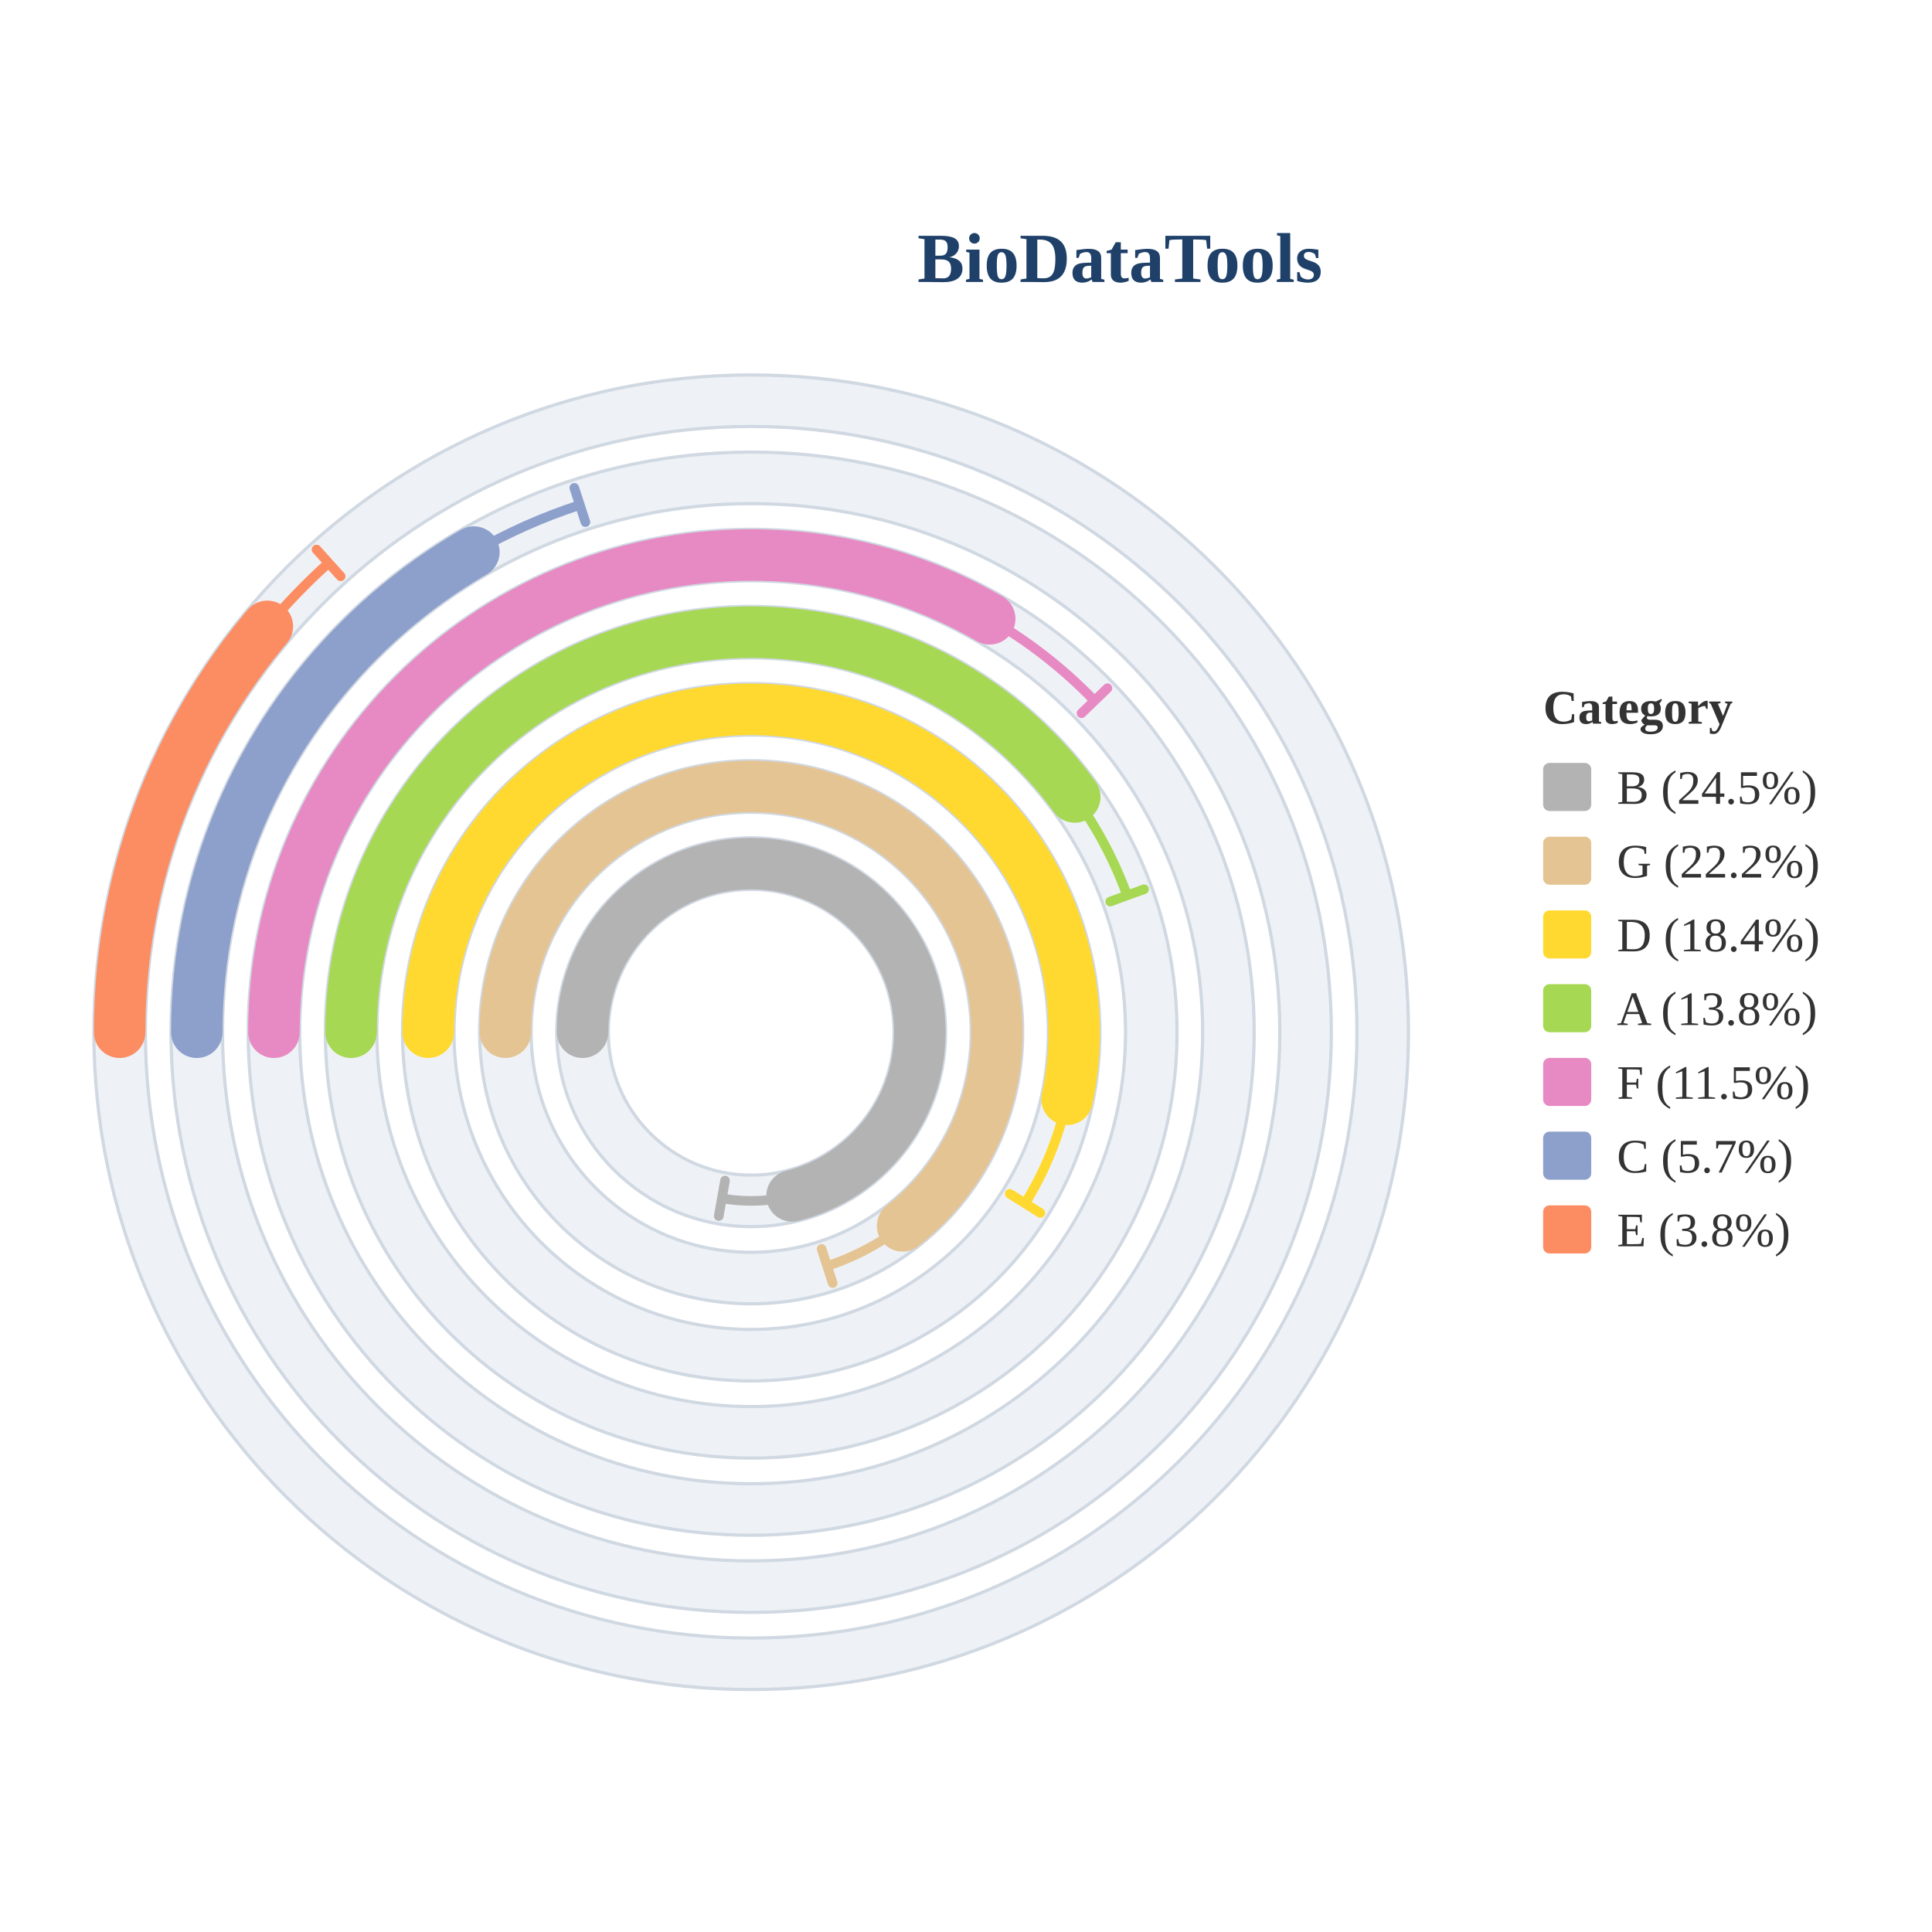
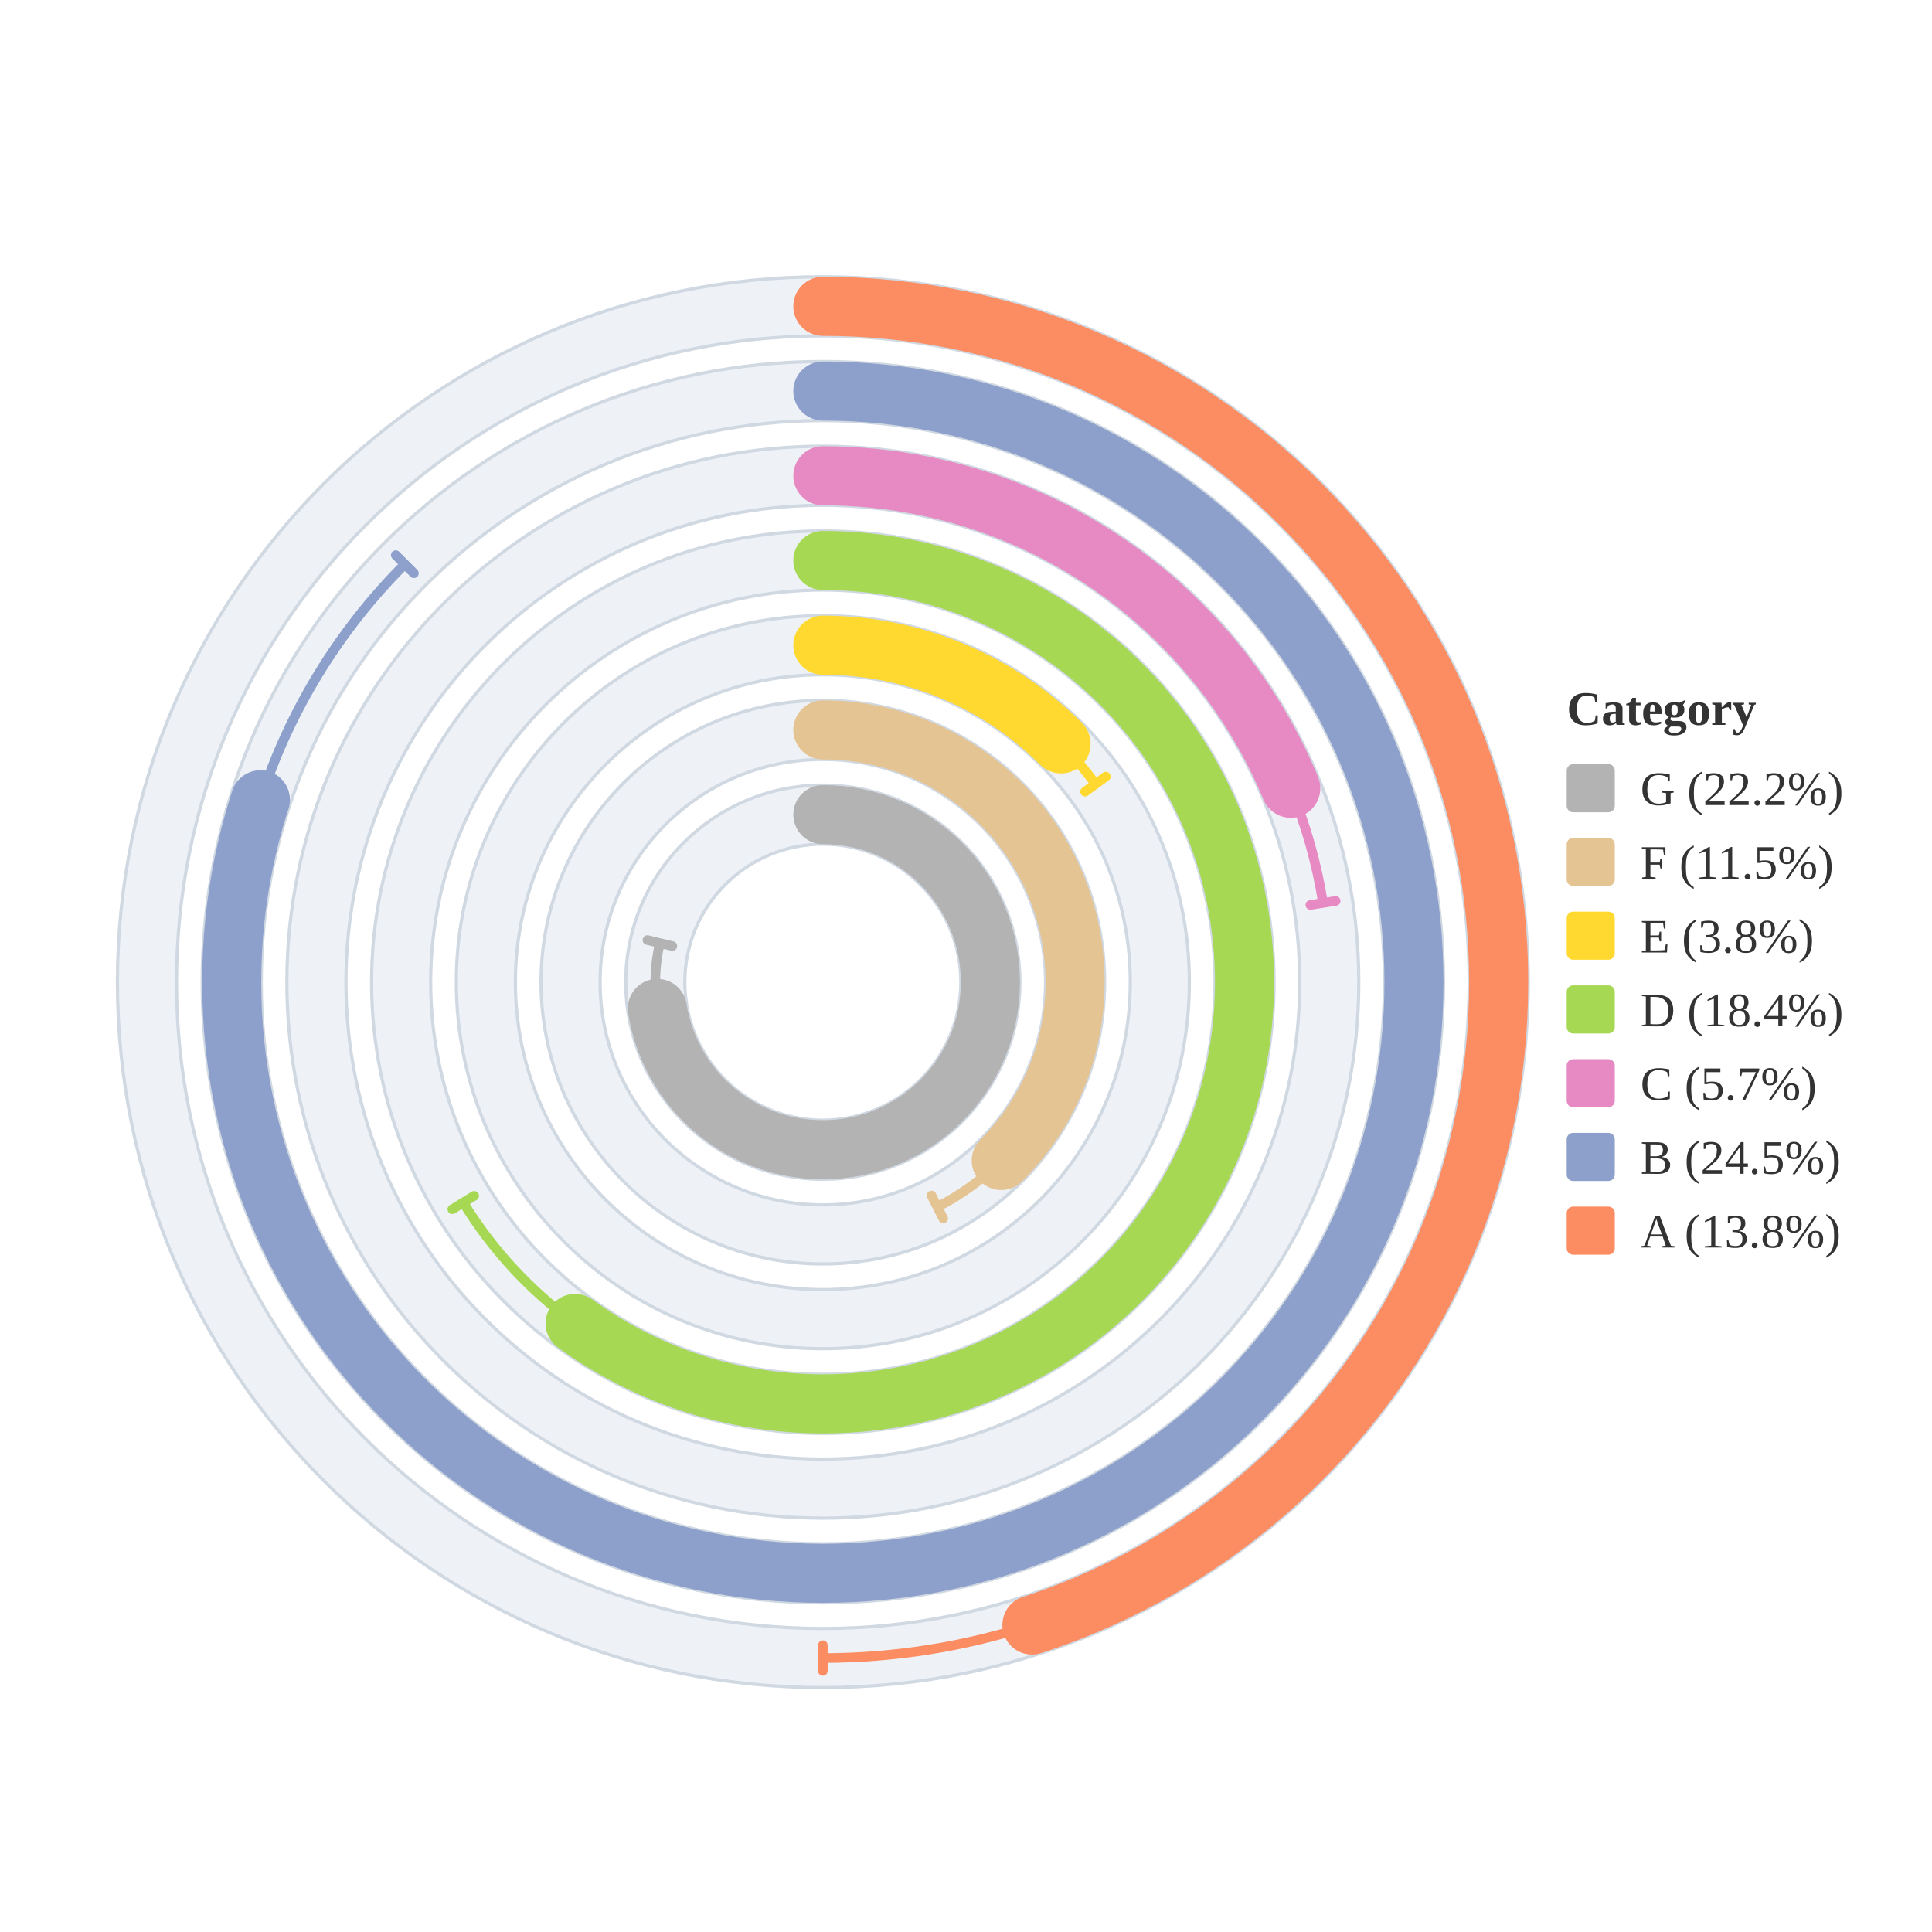
<svg xmlns="http://www.w3.org/2000/svg" width="700" height="700" viewBox="0 0 700 700" style="background: rgb(255, 255, 255); font-family: &quot;Times New Roman&quot;; overflow: hidden; cursor: grab; touch-action: none;">
-   <g class="viewport" transform="translate(-0.8346914,-51.18102) scale(1.161704)">
-     <text class="chart-title" x="350" y="132" text-anchor="middle" font-size="22" font-weight="bold" font-style="normal" fill="#1f4068">BioDataTools</text>
-     <g transform="translate(235,366)">
+   <g class="viewport" transform="translate(7.701312,-50.73435) scale(1.161704)">
+     <g transform="translate(250,350)">
      <g class="orbit-tracks">
-         <circle cx="0" cy="0" r="52.596" fill="none" stroke="#eef2f7" stroke-width="16.062" />
-         <circle cx="0" cy="0" r="60.627" fill="none" stroke="#d0d8e2" stroke-width="1" />
-         <circle cx="0" cy="0" r="44.565" fill="none" stroke="#d0d8e2" stroke-width="1" />
-         <circle cx="0" cy="0" r="76.658" fill="none" stroke="#eef2f7" stroke-width="16.062" />
-         <circle cx="0" cy="0" r="84.689" fill="none" stroke="#d0d8e2" stroke-width="1" />
-         <circle cx="0" cy="0" r="68.627" fill="none" stroke="#d0d8e2" stroke-width="1" />
-         <circle cx="0" cy="0" r="100.72" fill="none" stroke="#eef2f7" stroke-width="16.062" />
-         <circle cx="0" cy="0" r="108.752" fill="none" stroke="#d0d8e2" stroke-width="1" />
-         <circle cx="0" cy="0" r="92.689" fill="none" stroke="#d0d8e2" stroke-width="1" />
-         <circle cx="0" cy="0" r="124.783" fill="none" stroke="#eef2f7" stroke-width="16.062" />
-         <circle cx="0" cy="0" r="132.814" fill="none" stroke="#d0d8e2" stroke-width="1" />
-         <circle cx="0" cy="0" r="116.752" fill="none" stroke="#d0d8e2" stroke-width="1" />
-         <circle cx="0" cy="0" r="148.845" fill="none" stroke="#eef2f7" stroke-width="16.062" />
-         <circle cx="0" cy="0" r="156.876" fill="none" stroke="#d0d8e2" stroke-width="1" />
-         <circle cx="0" cy="0" r="140.814" fill="none" stroke="#d0d8e2" stroke-width="1" />
-         <circle cx="0" cy="0" r="172.907" fill="none" stroke="#eef2f7" stroke-width="16.062" />
-         <circle cx="0" cy="0" r="180.938" fill="none" stroke="#d0d8e2" stroke-width="1" />
-         <circle cx="0" cy="0" r="164.876" fill="none" stroke="#d0d8e2" stroke-width="1" />
-         <circle cx="0" cy="0" r="196.969" fill="none" stroke="#eef2f7" stroke-width="16.062" />
-         <circle cx="0" cy="0" r="205" fill="none" stroke="#d0d8e2" stroke-width="1" />
-         <circle cx="0" cy="0" r="188.938" fill="none" stroke="#d0d8e2" stroke-width="1" />
+         <circle cx="0" cy="0" r="52.255" fill="none" stroke="#eef2f7" stroke-width="18.422" />
+         <circle cx="0" cy="0" r="61.466" fill="none" stroke="#d0d8e2" stroke-width="1" />
+         <circle cx="0" cy="0" r="43.043" fill="none" stroke="#d0d8e2" stroke-width="1" />
+         <circle cx="0" cy="0" r="78.677" fill="none" stroke="#eef2f7" stroke-width="18.422" />
+         <circle cx="0" cy="0" r="87.888" fill="none" stroke="#d0d8e2" stroke-width="1" />
+         <circle cx="0" cy="0" r="69.466" fill="none" stroke="#d0d8e2" stroke-width="1" />
+         <circle cx="0" cy="0" r="105.099" fill="none" stroke="#eef2f7" stroke-width="18.422" />
+         <circle cx="0" cy="0" r="114.311" fill="none" stroke="#d0d8e2" stroke-width="1" />
+         <circle cx="0" cy="0" r="95.888" fill="none" stroke="#d0d8e2" stroke-width="1" />
+         <circle cx="0" cy="0" r="131.522" fill="none" stroke="#eef2f7" stroke-width="18.422" />
+         <circle cx="0" cy="0" r="140.733" fill="none" stroke="#d0d8e2" stroke-width="1" />
+         <circle cx="0" cy="0" r="122.311" fill="none" stroke="#d0d8e2" stroke-width="1" />
+         <circle cx="0" cy="0" r="157.944" fill="none" stroke="#eef2f7" stroke-width="18.422" />
+         <circle cx="0" cy="0" r="167.155" fill="none" stroke="#d0d8e2" stroke-width="1" />
+         <circle cx="0" cy="0" r="148.733" fill="none" stroke="#d0d8e2" stroke-width="1" />
+         <circle cx="0" cy="0" r="184.366" fill="none" stroke="#eef2f7" stroke-width="18.422" />
+         <circle cx="0" cy="0" r="193.578" fill="none" stroke="#d0d8e2" stroke-width="1" />
+         <circle cx="0" cy="0" r="175.155" fill="none" stroke="#d0d8e2" stroke-width="1" />
+         <circle cx="0" cy="0" r="210.789" fill="none" stroke="#eef2f7" stroke-width="18.422" />
+         <circle cx="0" cy="0" r="220" fill="none" stroke="#d0d8e2" stroke-width="1" />
+         <circle cx="0" cy="0" r="201.578" fill="none" stroke="#d0d8e2" stroke-width="1" />
      </g>
      <g class="orbit-arcs">
-         <circle cx="0" cy="0" r="52.596" fill="none" stroke="#b3b3b3" stroke-width="16.062" stroke-dasharray="235.002 330.472" stroke-linecap="round" transform="rotate(-180)" style="cursor: pointer;" />
-         <circle cx="0" cy="0" r="76.658" fill="none" stroke="#e5c494" stroke-width="16.062" stroke-dasharray="310.402 481.659" stroke-linecap="round" transform="rotate(-180)" style="cursor: pointer;" />
-         <circle cx="0" cy="0" r="100.72" fill="none" stroke="#ffd92f" stroke-width="16.062" stroke-dasharray="337.518 632.846" stroke-linecap="round" transform="rotate(-180)" style="cursor: pointer;" />
-         <circle cx="0" cy="0" r="124.783" fill="none" stroke="#a6d854" stroke-width="16.062" stroke-dasharray="313.613 784.032" stroke-linecap="round" transform="rotate(-180)" style="cursor: pointer;" />
-         <circle cx="0" cy="0" r="148.845" fill="none" stroke="#e78ac3" stroke-width="16.062" stroke-dasharray="311.74 935.219" stroke-linecap="round" transform="rotate(-180)" style="cursor: pointer;" />
-         <circle cx="0" cy="0" r="172.907" fill="none" stroke="#8da0cb" stroke-width="16.062" stroke-dasharray="181.068 1086.406" stroke-linecap="round" transform="rotate(-180)" style="cursor: pointer;" />
-         <circle cx="0" cy="0" r="196.969" fill="none" stroke="#fc8d62" stroke-width="16.062" stroke-dasharray="137.51 1237.592" stroke-linecap="round" transform="rotate(-180)" style="cursor: pointer;" />
+         <circle cx="0" cy="0" r="52.255" fill="none" stroke="#b3b3b3" stroke-width="18.422" stroke-dasharray="238.036 328.326" stroke-linecap="round" transform="rotate(-90)" style="cursor: pointer;" />
+         <circle cx="0" cy="0" r="78.677" fill="none" stroke="#e5c494" stroke-width="18.422" stroke-dasharray="185.378 494.342" stroke-linecap="round" transform="rotate(-90)" style="cursor: pointer;" />
+         <circle cx="0" cy="0" r="105.099" fill="none" stroke="#ffd92f" stroke-width="18.422" stroke-dasharray="82.545 660.359" stroke-linecap="round" transform="rotate(-90)" style="cursor: pointer;" />
+         <circle cx="0" cy="0" r="131.522" fill="none" stroke="#a6d854" stroke-width="18.422" stroke-dasharray="495.825 826.375" stroke-linecap="round" transform="rotate(-90)" style="cursor: pointer;" />
+         <circle cx="0" cy="0" r="157.944" fill="none" stroke="#e78ac3" stroke-width="18.422" stroke-dasharray="186.074 992.392" stroke-linecap="round" transform="rotate(-90)" style="cursor: pointer;" />
+         <circle cx="0" cy="0" r="184.366" fill="none" stroke="#8da0cb" stroke-width="18.422" stroke-dasharray="926.727 1158.409" stroke-linecap="round" transform="rotate(-90)" style="cursor: pointer;" />
+         <circle cx="0" cy="0" r="210.789" fill="none" stroke="#fc8d62" stroke-width="18.422" stroke-dasharray="595.991 1324.425" stroke-linecap="round" transform="rotate(-90)" style="cursor: pointer;" />
      </g>
      <g class="orbit-error-bars">
-         <path d="M 32.381 41.446 A 52.596 52.596 0 0 1 -9.133 51.797" fill="none" stroke="#b3b3b3" stroke-width="3" stroke-linecap="butt" pointer-events="none" />
-         <line x1="28.92" y1="37.016" x2="35.843" y2="45.876" stroke="#b3b3b3" stroke-width="3" stroke-linecap="round" pointer-events="none" />
-         <line x1="-8.157" y1="46.261" x2="-10.109" y2="57.334" stroke="#b3b3b3" stroke-width="3" stroke-linecap="round" pointer-events="none" />
-         <path d="M 65.01 40.623 A 76.658 76.658 0 0 1 23.689 72.906" fill="none" stroke="#e5c494" stroke-width="3" stroke-linecap="butt" pointer-events="none" />
-         <line x1="60.242" y1="37.644" x2="69.778" y2="43.602" stroke="#e5c494" stroke-width="3" stroke-linecap="round" pointer-events="none" />
-         <line x1="21.952" y1="67.56" x2="25.426" y2="78.253" stroke="#e5c494" stroke-width="3" stroke-linecap="round" pointer-events="none" />
-         <path d="M 99.74 -14.018 A 100.72 100.72 0 0 1 85.416 53.374" fill="none" stroke="#ffd92f" stroke-width="3" stroke-linecap="butt" pointer-events="none" />
-         <line x1="94.173" y1="-13.235" x2="105.307" y2="-14.8" stroke="#ffd92f" stroke-width="3" stroke-linecap="round" pointer-events="none" />
-         <line x1="80.648" y1="50.395" x2="90.183" y2="56.353" stroke="#ffd92f" stroke-width="3" stroke-linecap="round" pointer-events="none" />
-         <path d="M 76.824 -98.33 A 124.783 124.783 0 0 1 117.257 -42.678" fill="none" stroke="#a6d854" stroke-width="3" stroke-linecap="butt" pointer-events="none" />
-         <line x1="73.363" y1="-93.9" x2="80.285" y2="-102.76" stroke="#a6d854" stroke-width="3" stroke-linecap="round" pointer-events="none" />
-         <line x1="111.975" y1="-40.755" x2="122.54" y2="-44.601" stroke="#a6d854" stroke-width="3" stroke-linecap="round" pointer-events="none" />
-         <path d="M 36.009 -144.423 A 148.845 148.845 0 0 1 107.07 -103.396" fill="none" stroke="#e78ac3" stroke-width="3" stroke-linecap="butt" pointer-events="none" />
-         <line x1="34.649" y1="-138.969" x2="37.369" y2="-149.878" stroke="#e78ac3" stroke-width="3" stroke-linecap="round" pointer-events="none" />
-         <line x1="103.026" y1="-99.491" x2="111.114" y2="-107.301" stroke="#e78ac3" stroke-width="3" stroke-linecap="round" pointer-events="none" />
-         <path d="M -115.697 -128.495 A 172.907 172.907 0 0 1 -53.431 -164.444" fill="none" stroke="#8da0cb" stroke-width="3" stroke-linecap="butt" pointer-events="none" />
-         <line x1="-111.936" y1="-124.317" x2="-119.459" y2="-132.673" stroke="#8da0cb" stroke-width="3" stroke-linecap="round" pointer-events="none" />
-         <line x1="-51.694" y1="-159.098" x2="-55.168" y2="-169.791" stroke="#8da0cb" stroke-width="3" stroke-linecap="round" pointer-events="none" />
-         <path d="M -167.039 -104.378 A 196.969 196.969 0 0 1 -131.798 -146.376" fill="none" stroke="#fc8d62" stroke-width="3" stroke-linecap="butt" pointer-events="none" />
-         <line x1="-162.272" y1="-101.399" x2="-171.807" y2="-107.357" stroke="#fc8d62" stroke-width="3" stroke-linecap="round" pointer-events="none" />
-         <line x1="-128.036" y1="-142.199" x2="-135.56" y2="-150.554" stroke="#fc8d62" stroke-width="3" stroke-linecap="round" pointer-events="none" />
+         <path d="M -44.554 27.303 A 52.255 52.255 0 0 1 -50.811 -12.199" fill="none" stroke="#b3b3b3" stroke-width="3" stroke-linecap="butt" pointer-events="none" />
+         <line x1="-41.144" y1="25.213" x2="-47.965" y2="29.393" stroke="#b3b3b3" stroke-width="3" stroke-linecap="round" pointer-events="none" />
+         <line x1="-46.921" y1="-11.265" x2="-54.7" y2="-13.132" stroke="#b3b3b3" stroke-width="3" stroke-linecap="round" pointer-events="none" />
+         <path d="M 70.102 35.719 A 78.677 78.677 0 0 1 35.719 70.102" fill="none" stroke="#e5c494" stroke-width="3" stroke-linecap="butt" pointer-events="none" />
+         <line x1="66.538" y1="33.903" x2="73.666" y2="37.535" stroke="#e5c494" stroke-width="3" stroke-linecap="round" pointer-events="none" />
+         <line x1="33.903" y1="66.538" x2="37.535" y2="73.666" stroke="#e5c494" stroke-width="3" stroke-linecap="round" pointer-events="none" />
+         <path d="M 61.776 -85.027 A 105.099 105.099 0 0 1 85.027 -61.776" fill="none" stroke="#ffd92f" stroke-width="3" stroke-linecap="butt" pointer-events="none" />
+         <line x1="59.425" y1="-81.791" x2="64.127" y2="-88.263" stroke="#ffd92f" stroke-width="3" stroke-linecap="round" pointer-events="none" />
+         <line x1="81.791" y1="-59.425" x2="88.263" y2="-64.127" stroke="#ffd92f" stroke-width="3" stroke-linecap="round" pointer-events="none" />
+         <path d="M -30.703 127.888 A 131.522 131.522 0 0 1 -112.141 68.72" fill="none" stroke="#a6d854" stroke-width="3" stroke-linecap="butt" pointer-events="none" />
+         <line x1="-29.769" y1="123.998" x2="-31.637" y2="131.777" stroke="#a6d854" stroke-width="3" stroke-linecap="round" pointer-events="none" />
+         <line x1="-108.73" y1="66.63" x2="-115.551" y2="70.81" stroke="#a6d854" stroke-width="3" stroke-linecap="round" pointer-events="none" />
+         <path d="M 127.779 -92.837 A 157.944 157.944 0 0 1 156 -24.708" fill="none" stroke="#e78ac3" stroke-width="3" stroke-linecap="butt" pointer-events="none" />
+         <line x1="124.543" y1="-90.486" x2="131.016" y2="-95.188" stroke="#e78ac3" stroke-width="3" stroke-linecap="round" pointer-events="none" />
+         <line x1="152.049" y1="-24.082" x2="159.95" y2="-25.334" stroke="#e78ac3" stroke-width="3" stroke-linecap="round" pointer-events="none" />
+         <path d="M -182.097 28.841 A 184.366 184.366 0 0 1 -130.367 -130.367" fill="none" stroke="#8da0cb" stroke-width="3" stroke-linecap="butt" pointer-events="none" />
+         <line x1="-178.146" y1="28.216" x2="-186.047" y2="29.467" stroke="#8da0cb" stroke-width="3" stroke-linecap="round" pointer-events="none" />
+         <line x1="-127.538" y1="-127.538" x2="-133.195" y2="-133.195" stroke="#8da0cb" stroke-width="3" stroke-linecap="round" pointer-events="none" />
+         <path d="M 123.899 170.532 A 210.789 210.789 0 0 1 2.5814185355691756e-14 210.789" fill="none" stroke="#fc8d62" stroke-width="3" stroke-linecap="butt" pointer-events="none" />
+         <line x1="121.547" y1="167.296" x2="126.25" y2="173.768" stroke="#fc8d62" stroke-width="3" stroke-linecap="round" pointer-events="none" />
+         <line x1="2.5324326636032815e-14" y1="206.789" x2="2.6304044075350697e-14" y2="214.789" stroke="#fc8d62" stroke-width="3" stroke-linecap="round" pointer-events="none" />
      </g>
      <g class="orbit-labels" />
    </g>
    <g class="chart-legend">
      <text x="482" y="264.5" text-anchor="start" dy="0.35em" font-size="15" font-weight="bold" font-style="normal" fill="#333">Category</text>
      <rect x="482" y="282" width="15" height="15" rx="2" fill="#b3b3b3" />
-       <text x="505" y="289.5" dy="0.35em" font-size="15" font-weight="normal" font-style="normal" fill="#333">B (24.5%)</text>
+       <text x="505" y="289.5" dy="0.35em" font-size="15" font-weight="normal" font-style="normal" fill="#333">G (22.2%)</text>
      <rect x="482" y="305" width="15" height="15" rx="2" fill="#e5c494" />
-       <text x="505" y="312.5" dy="0.35em" font-size="15" font-weight="normal" font-style="normal" fill="#333">G (22.2%)</text>
+       <text x="505" y="312.5" dy="0.35em" font-size="15" font-weight="normal" font-style="normal" fill="#333">F (11.5%)</text>
      <rect x="482" y="328" width="15" height="15" rx="2" fill="#ffd92f" />
-       <text x="505" y="335.5" dy="0.35em" font-size="15" font-weight="normal" font-style="normal" fill="#333">D (18.4%)</text>
+       <text x="505" y="335.5" dy="0.35em" font-size="15" font-weight="normal" font-style="normal" fill="#333">E (3.8%)</text>
      <rect x="482" y="351" width="15" height="15" rx="2" fill="#a6d854" />
-       <text x="505" y="358.5" dy="0.35em" font-size="15" font-weight="normal" font-style="normal" fill="#333">A (13.8%)</text>
+       <text x="505" y="358.5" dy="0.35em" font-size="15" font-weight="normal" font-style="normal" fill="#333">D (18.4%)</text>
      <rect x="482" y="374" width="15" height="15" rx="2" fill="#e78ac3" />
-       <text x="505" y="381.5" dy="0.35em" font-size="15" font-weight="normal" font-style="normal" fill="#333">F (11.5%)</text>
+       <text x="505" y="381.5" dy="0.35em" font-size="15" font-weight="normal" font-style="normal" fill="#333">C (5.7%)</text>
      <rect x="482" y="397" width="15" height="15" rx="2" fill="#8da0cb" />
-       <text x="505" y="404.5" dy="0.35em" font-size="15" font-weight="normal" font-style="normal" fill="#333">C (5.7%)</text>
+       <text x="505" y="404.5" dy="0.35em" font-size="15" font-weight="normal" font-style="normal" fill="#333">B (24.5%)</text>
      <rect x="482" y="420" width="15" height="15" rx="2" fill="#fc8d62" />
-       <text x="505" y="427.5" dy="0.35em" font-size="15" font-weight="normal" font-style="normal" fill="#333">E (3.8%)</text>
+       <text x="505" y="427.5" dy="0.35em" font-size="15" font-weight="normal" font-style="normal" fill="#333">A (13.8%)</text>
    </g>
  </g>
</svg>
